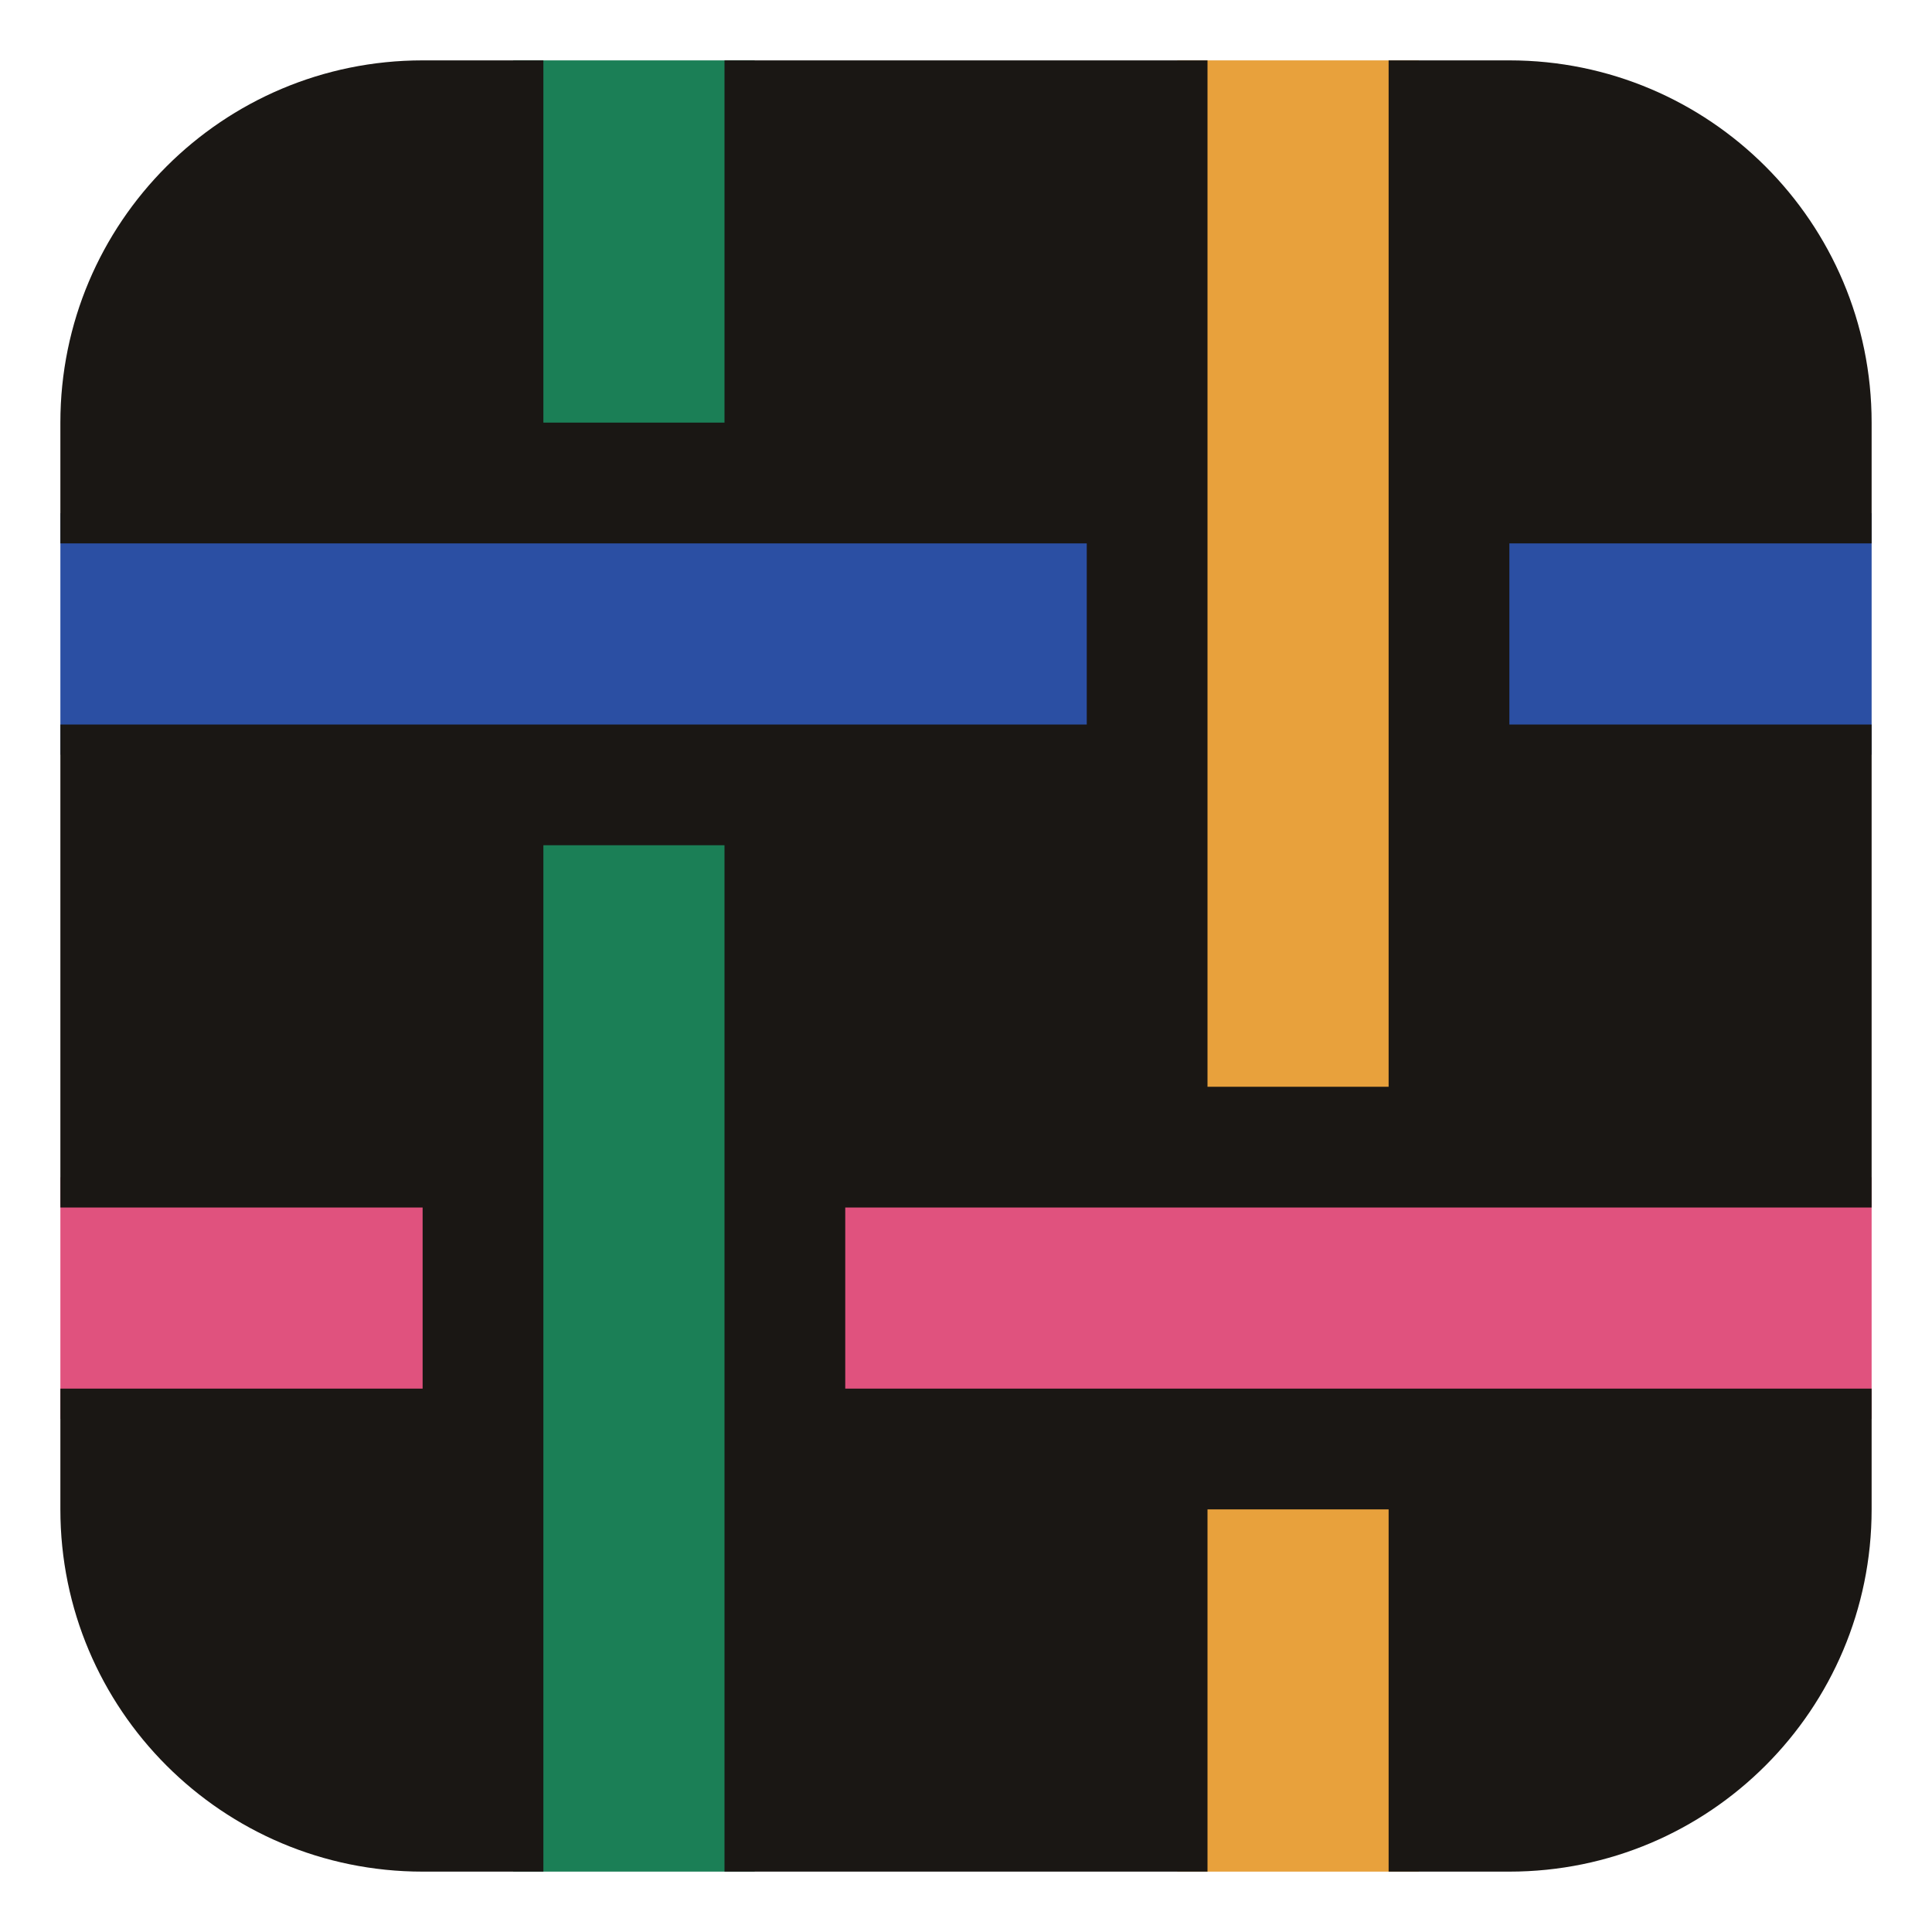
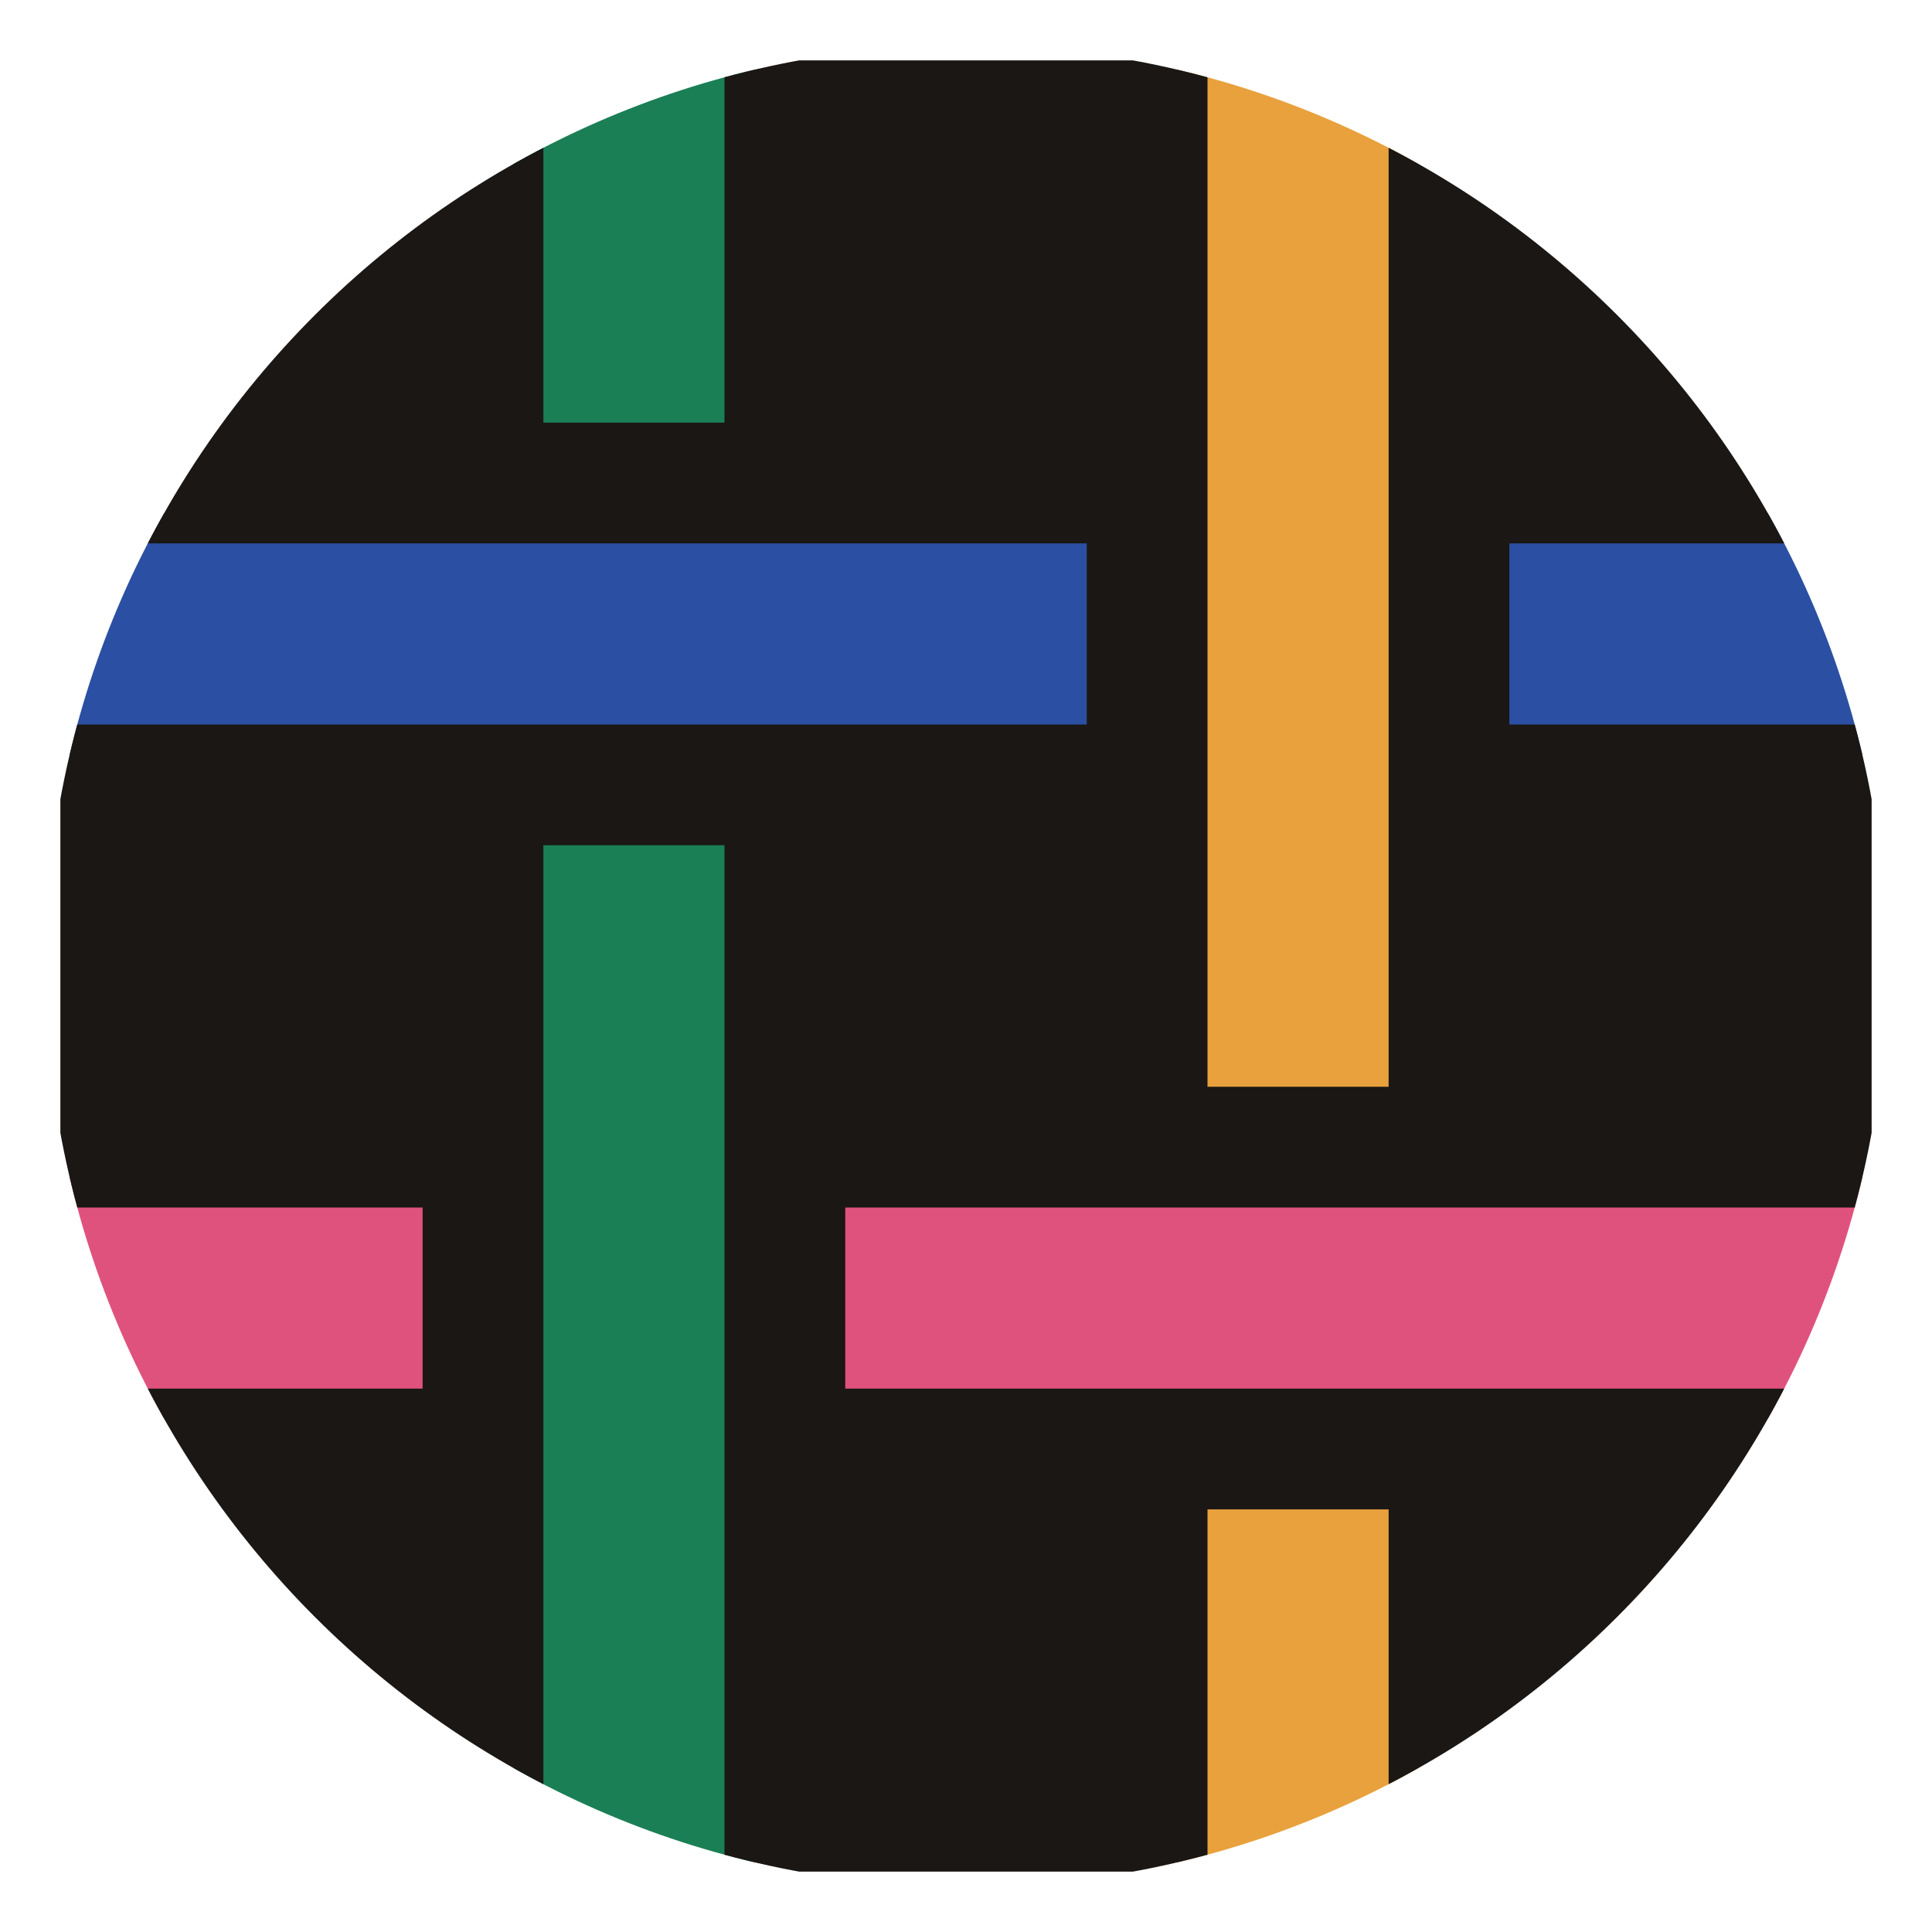
<svg xmlns="http://www.w3.org/2000/svg" viewBox="0 0 64 64" role="img" aria-label="Mosaico Telar">
-   <rect fill="#1B7F56" x="17" y="2" width="8" height="14" />
-   <rect fill="#1B7F56" x="17" y="26" width="8" height="36" />
-   <rect fill="#E8A13C" x="39" y="2" width="8" height="36" />
-   <rect fill="#E8A13C" x="39" y="48" width="8" height="14" />
-   <rect fill="#2B4FA3" x="2" y="17" width="36" height="8" />
-   <rect fill="#2B4FA3" x="48" y="17" width="14" height="8" />
-   <rect fill="#E0527E" x="2" y="39" width="14" height="8" />
-   <rect fill="#E0527E" x="26" y="39" width="36" height="8" />
-   <path fill="#1A1714" d="M14.0 2.0H18.0V18.0H2.0V14.0a12 12 0 0 1 12 -12ZM24.0 2.0H40.0V18.0H24.0V2.0ZM46.0 2.0H50.0a12 12 0 0 1 12 12V18.0H46.0V2.0ZM2.0 24.0H18.0V40.0H2.0V24.0ZM24.0 24.0H40.0V40.0H24.0V24.0ZM46.0 24.0H62.0V40.0H46.0V24.0ZM2.0 46.0H18.0V62.0H14.0a12 12 0 0 1 -12 -12V46.0ZM24.0 46.0H40.0V62.0H24.0V46.0ZM46.0 46.0H62.0V50.0a12 12 0 0 1 -12 12H46.0V46.0ZM18.0 14.0h6v4h-6ZM18.0 24.0h6v4h-6ZM14.0 40.0h4v6h-4ZM24.0 40.0h4v6h-4ZM36.0 18.0h4v6h-4ZM46.0 18.0h4v6h-4ZM40.0 36.0h6v4h-6ZM40.0 46.0h6v4h-6Z" />
+   <defs>
+     <clipPath id="disco-1">
+       <circle cx="32" cy="32" r="30.5" />
+     </clipPath>
+     <clipPath id="disco-1g">
+       <circle cx="32" cy="32" r="30.5" />
+     </clipPath>
+   </defs>
+   <g clip-path="url(#disco-1g)">
+     <rect x="17" y="2" width="8" height="14" fill="#1B7F56" />
+     <rect x="17" y="26" width="8" height="36" fill="#1B7F56" />
+     <rect x="2" y="17" width="36" height="8" fill="#2B4FA3" />
+     <rect x="48" y="17" width="14" height="8" fill="#2B4FA3" />
+     <rect x="39" y="2" width="8" height="36" fill="#E8A13C" />
+     <rect x="39" y="48" width="8" height="14" fill="#E8A13C" />
+     <rect x="2" y="39" width="14" height="8" fill="#E0527E" />
+     <rect x="26" y="39" width="36" height="8" fill="#E0527E" />
+   </g>
+   <path fill="#1A1714" clip-path="url(#disco-1g)" d="M14 2H18V18H2V14a12 12 0 0 1 12 -12ZM18 14h6v4h-6ZM24 2H40V18H24V2ZM18 14h6v4h-6ZM36 18h4v6h-4ZM46 2H50a12 12 0 0 1 12 12V18H46V2ZM46 18h4v6h-4ZM2 24H18V40H2V24ZM18 24h6v4h-6ZM14 40h4v6h-4ZM24 24H40V40H24V24ZM18 24h6v4h-6ZM24 40h4v6h-4ZM36 18h4v6h-4ZM40 36h6v4h-6ZM46 24H62V40H46V24ZM46 18h4v6h-4ZM40 36h6v4h-6ZM2 46H18V62H14a12 12 0 0 1 -12 -12V46ZM14 40h4v6h-4ZM24 46H40V62H24V46ZM24 40h4v6h-4ZM40 46h6v4h-6ZM46 46H62V50a12 12 0 0 1 -12 12H46V46ZM40 46h6v4h-6Z" />
</svg>
